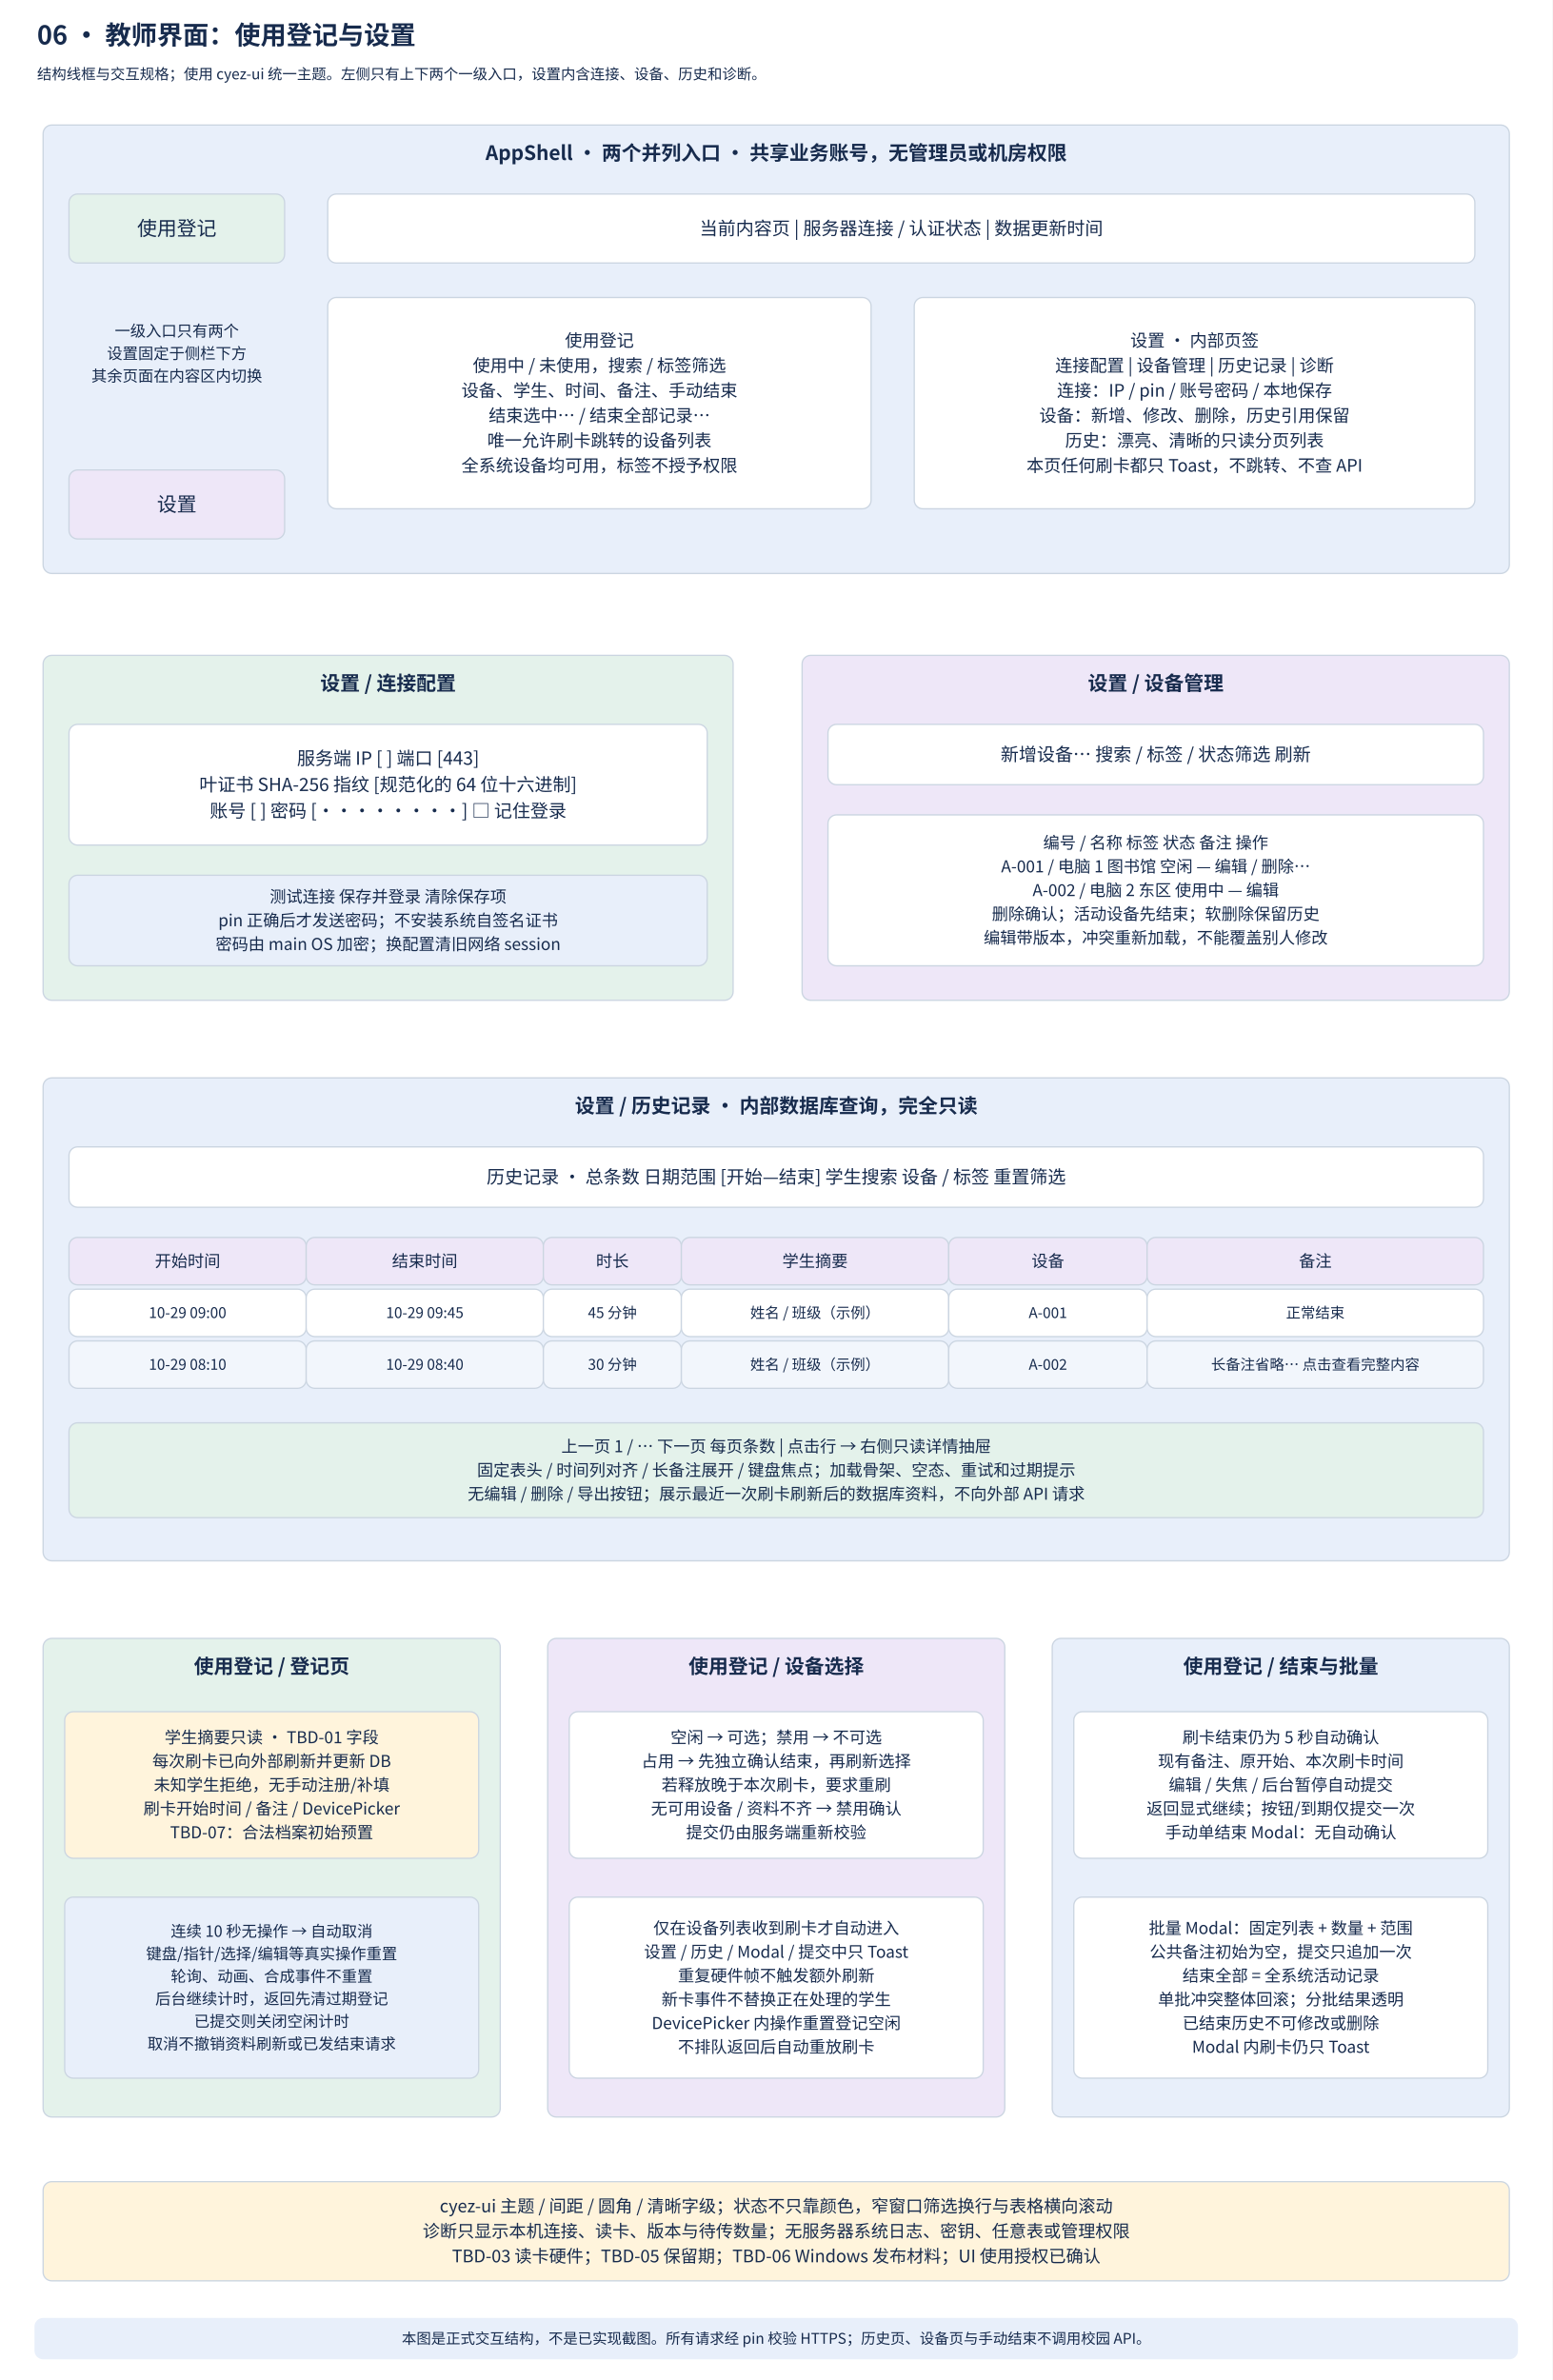
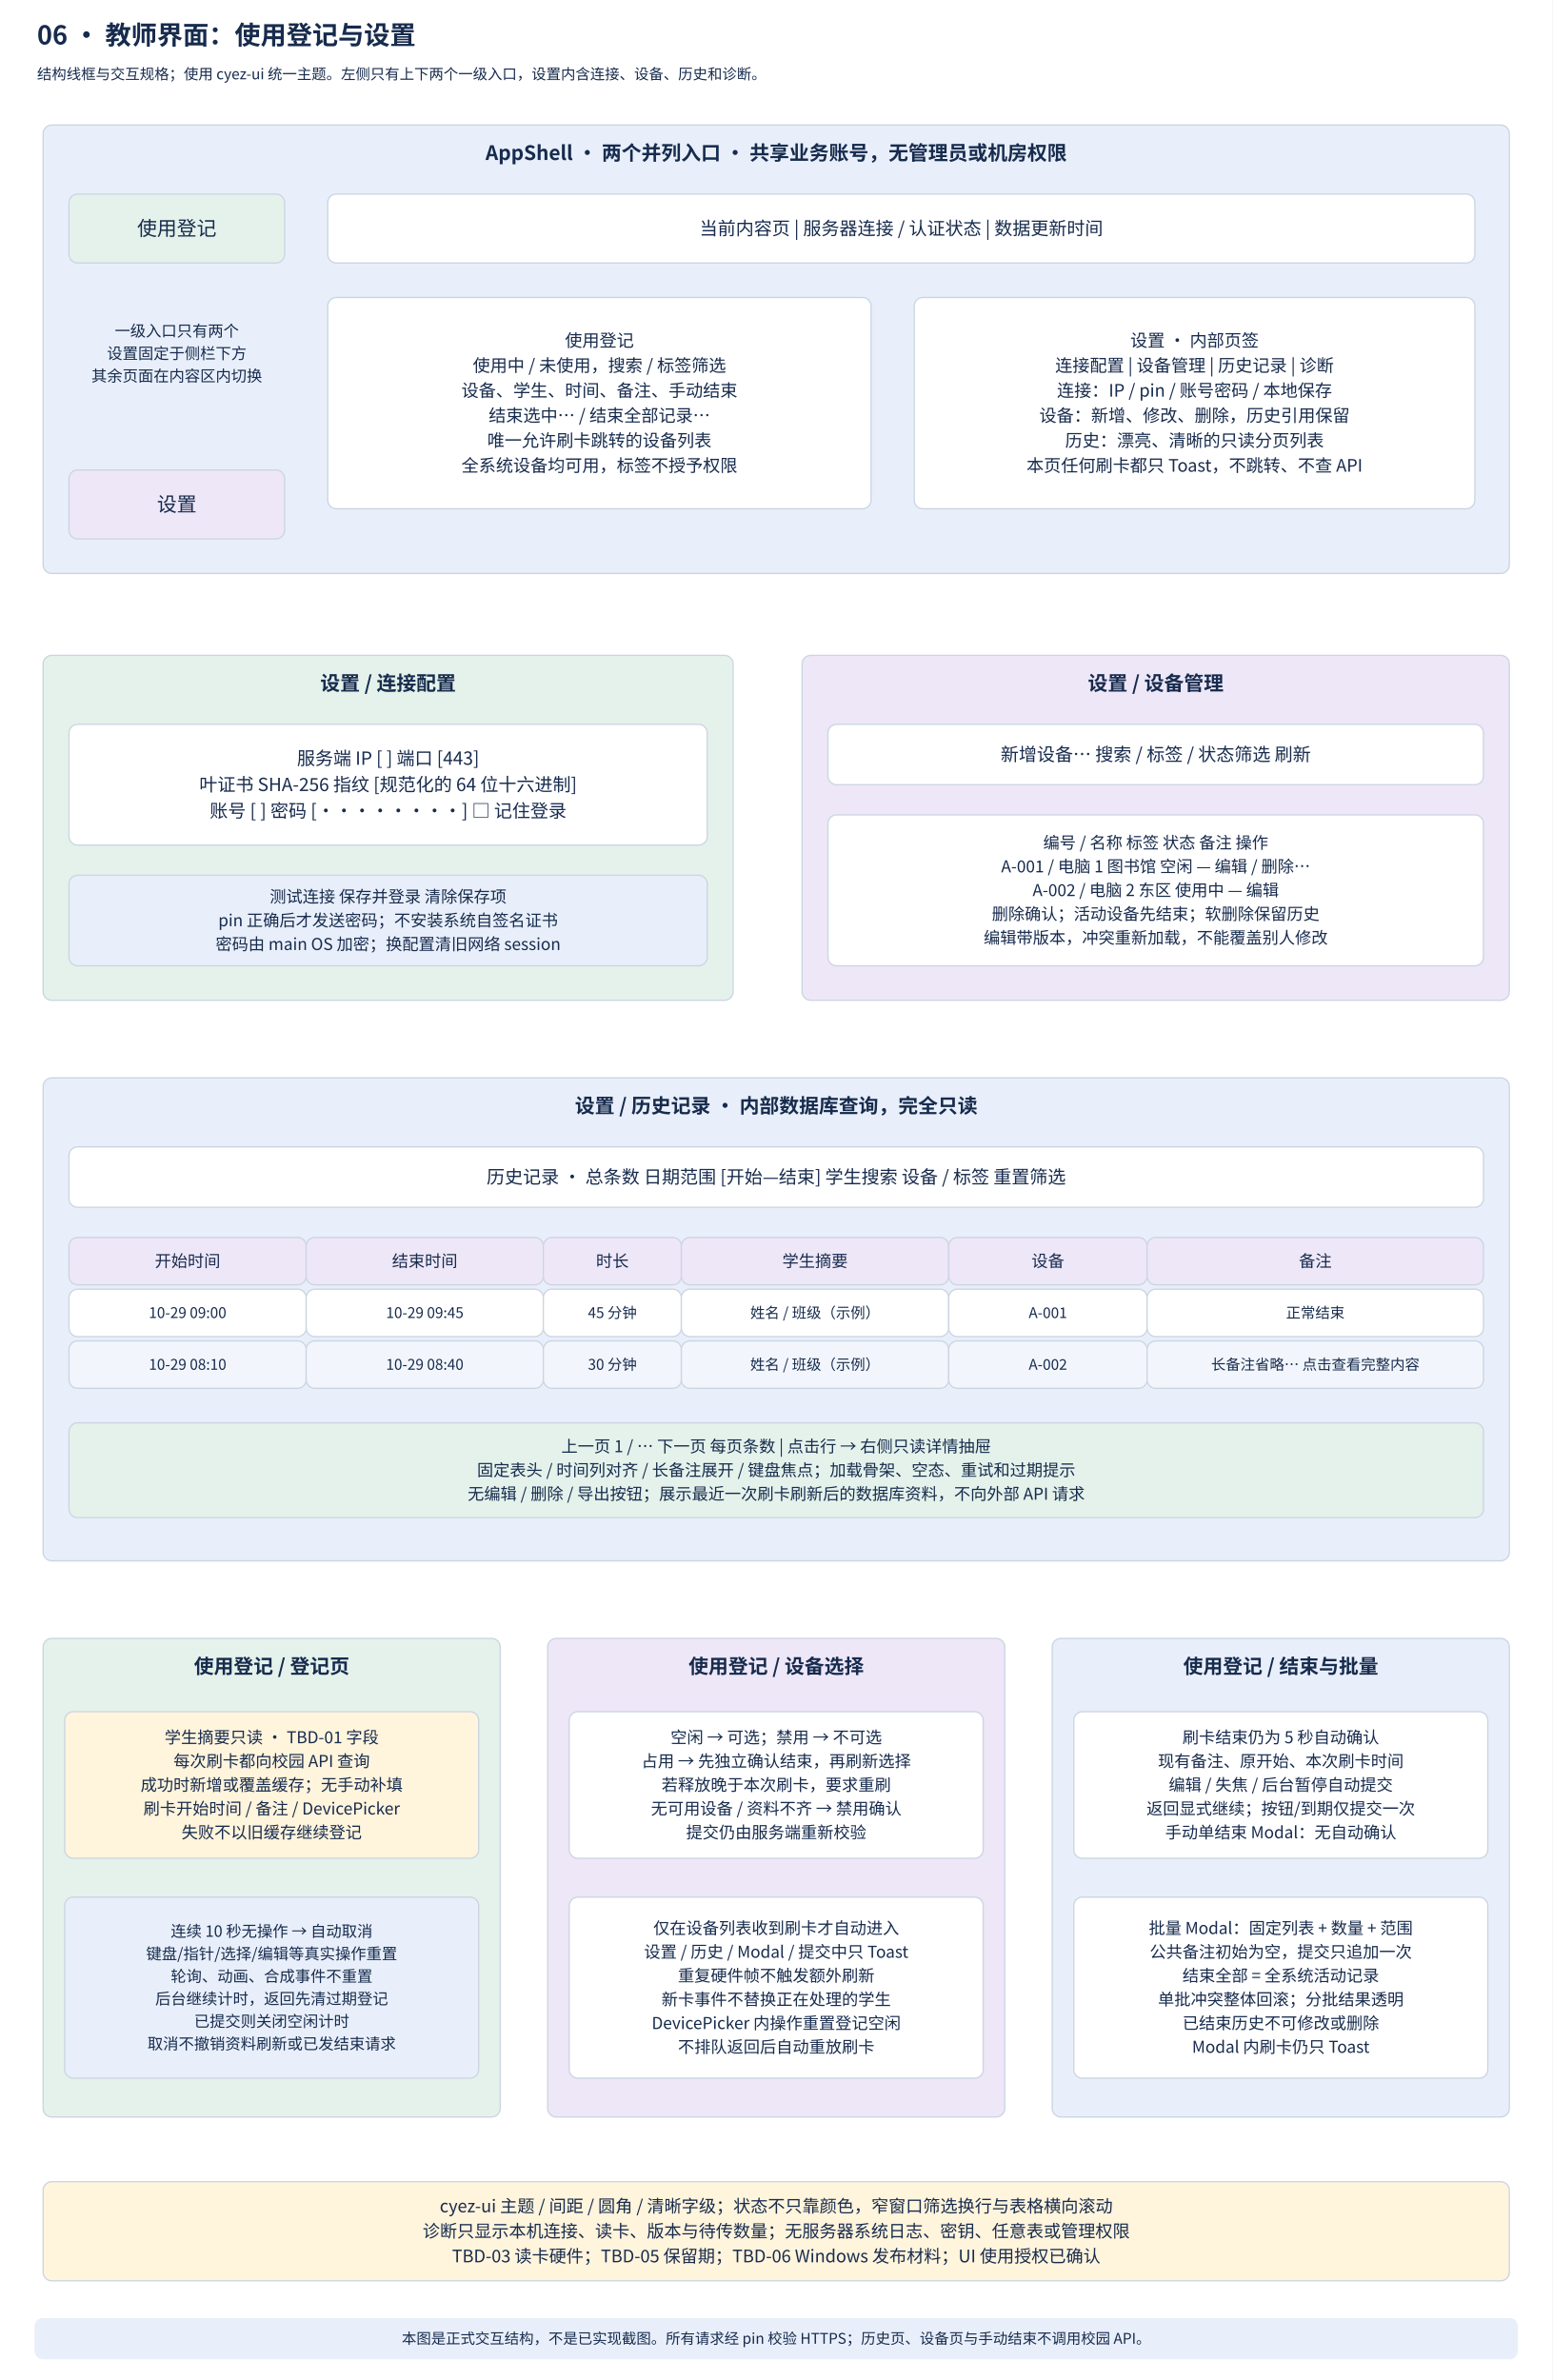
<svg xmlns="http://www.w3.org/2000/svg" width="1800" height="2760" viewBox="0 0 1800 2760" role="img" aria-labelledby="title desc">
  <defs>
    <marker id="arrow" viewBox="0 0 10 10" refX="9" refY="5" markerWidth="8" markerHeight="8" orient="auto-start-reverse">
      <path d="M 0 0 L 10 5 L 0 10 z" fill="#475569" />
    </marker>
  </defs>
  <rect width="1800" height="2760" fill="#ffffff" />
  <rect x="50" y="145" width="1700" height="520" rx="10" fill="#e8effa" stroke="#cbd5e1" stroke-width="1.5" />
  <text x="900.0" y="411.3" text-anchor="middle" font-family="Microsoft YaHei, Noto Sans CJK SC, sans-serif" font-size="18" font-weight="400" fill="#172b4d" />
  <rect x="50" y="760" width="800" height="400" rx="10" fill="#e4f2eb" stroke="#cbd5e1" stroke-width="1.5" />
  <text x="450.0" y="966.3" text-anchor="middle" font-family="Microsoft YaHei, Noto Sans CJK SC, sans-serif" font-size="18" font-weight="400" fill="#172b4d" />
  <rect x="930" y="760" width="820" height="400" rx="10" fill="#eee7f8" stroke="#cbd5e1" stroke-width="1.5" />
  <text x="1340.0" y="966.3" text-anchor="middle" font-family="Microsoft YaHei, Noto Sans CJK SC, sans-serif" font-size="18" font-weight="400" fill="#172b4d" />
  <rect x="50" y="1250" width="1700" height="560" rx="10" fill="#e8effa" stroke="#cbd5e1" stroke-width="1.5" />
  <text x="900.0" y="1536.3" text-anchor="middle" font-family="Microsoft YaHei, Noto Sans CJK SC, sans-serif" font-size="18" font-weight="400" fill="#172b4d" />
  <rect x="50" y="1900" width="530" height="555" rx="10" fill="#e4f2eb" stroke="#cbd5e1" stroke-width="1.5" />
  <text x="315.0" y="2183.8" text-anchor="middle" font-family="Microsoft YaHei, Noto Sans CJK SC, sans-serif" font-size="18" font-weight="400" fill="#172b4d" />
  <rect x="635" y="1900" width="530" height="555" rx="10" fill="#eee7f8" stroke="#cbd5e1" stroke-width="1.5" />
  <text x="900.0" y="2183.8" text-anchor="middle" font-family="Microsoft YaHei, Noto Sans CJK SC, sans-serif" font-size="18" font-weight="400" fill="#172b4d" />
  <rect x="1220" y="1900" width="530" height="555" rx="10" fill="#e8effa" stroke="#cbd5e1" stroke-width="1.5" />
  <text x="1485.0" y="2183.8" text-anchor="middle" font-family="Microsoft YaHei, Noto Sans CJK SC, sans-serif" font-size="18" font-weight="400" fill="#172b4d" />
  <text x="43" y="51.5" text-anchor="start" font-family="Microsoft YaHei, Noto Sans CJK SC, sans-serif" font-size="30" font-weight="600" fill="#172b4d">06 · 教师界面：使用登记与设置</text>
  <text x="43" y="91.95" text-anchor="start" font-family="Microsoft YaHei, Noto Sans CJK SC, sans-serif" font-size="17" font-weight="400" fill="#172b4d">结构线框与交互规格；使用 cyez-ui 统一主题。左侧只有上下两个一级入口，设置内含连接、设备、历史和诊断。</text>
  <text x="900.0" y="185.55" text-anchor="middle" font-family="Microsoft YaHei, Noto Sans CJK SC, sans-serif" font-size="23" font-weight="600" fill="#172b4d">AppShell · 两个并列入口 · 共享业务账号，无管理员或机房权限</text>
  <rect x="80" y="225" width="250" height="80" rx="10" fill="#e4f2eb" stroke="#cbd5e1" stroke-width="1.5" />
  <text x="205.0" y="273.05" text-anchor="middle" font-family="Microsoft YaHei, Noto Sans CJK SC, sans-serif" font-size="23" font-weight="400" fill="#172b4d">使用登记</text>
  <rect x="80" y="545" width="250" height="80" rx="10" fill="#eee7f8" stroke="#cbd5e1" stroke-width="1.5" />
  <text x="205.0" y="593.05" text-anchor="middle" font-family="Microsoft YaHei, Noto Sans CJK SC, sans-serif" font-size="23" font-weight="400" fill="#172b4d">设置</text>
  <text x="205.0" y="390.2" text-anchor="middle" font-family="Microsoft YaHei, Noto Sans CJK SC, sans-serif" font-size="18" font-weight="400" fill="#172b4d">一级入口只有两个</text>
  <text x="205.0" y="416.3" text-anchor="middle" font-family="Microsoft YaHei, Noto Sans CJK SC, sans-serif" font-size="18" font-weight="400" fill="#172b4d">设置固定于侧栏下方</text>
  <text x="205.0" y="442.4" text-anchor="middle" font-family="Microsoft YaHei, Noto Sans CJK SC, sans-serif" font-size="18" font-weight="400" fill="#172b4d">其余页面在内容区内切换</text>
  <rect x="380" y="225" width="1330" height="80" rx="10" fill="#ffffff" stroke="#cbd5e1" stroke-width="1.5" />
  <text x="1045.0" y="272.35" text-anchor="middle" font-family="Microsoft YaHei, Noto Sans CJK SC, sans-serif" font-size="21" font-weight="400" fill="#172b4d">当前内容页    |    服务器连接 / 认证状态    |    数据更新时间</text>
  <rect x="380" y="345" width="630" height="245" rx="10" fill="#ffffff" stroke="#cbd5e1" stroke-width="1.5" />
  <text x="695.0" y="402.0" text-anchor="middle" font-family="Microsoft YaHei, Noto Sans CJK SC, sans-serif" font-size="20" font-weight="400" fill="#172b4d">使用登记</text>
  <text x="695.0" y="431.0" text-anchor="middle" font-family="Microsoft YaHei, Noto Sans CJK SC, sans-serif" font-size="20" font-weight="400" fill="#172b4d">使用中 / 未使用，搜索 / 标签筛选</text>
  <text x="695.0" y="460.0" text-anchor="middle" font-family="Microsoft YaHei, Noto Sans CJK SC, sans-serif" font-size="20" font-weight="400" fill="#172b4d">设备、学生、时间、备注、手动结束</text>
  <text x="695.0" y="489.0" text-anchor="middle" font-family="Microsoft YaHei, Noto Sans CJK SC, sans-serif" font-size="20" font-weight="400" fill="#172b4d">结束选中… / 结束全部记录…</text>
  <text x="695.0" y="518.0" text-anchor="middle" font-family="Microsoft YaHei, Noto Sans CJK SC, sans-serif" font-size="20" font-weight="400" fill="#172b4d">唯一允许刷卡跳转的设备列表</text>
  <text x="695.0" y="547.0" text-anchor="middle" font-family="Microsoft YaHei, Noto Sans CJK SC, sans-serif" font-size="20" font-weight="400" fill="#172b4d">全系统设备均可用，标签不授予权限</text>
  <rect x="1060" y="345" width="650" height="245" rx="10" fill="#ffffff" stroke="#cbd5e1" stroke-width="1.5" />
  <text x="1385.0" y="402.0" text-anchor="middle" font-family="Microsoft YaHei, Noto Sans CJK SC, sans-serif" font-size="20" font-weight="400" fill="#172b4d">设置 · 内部页签</text>
  <text x="1385.0" y="431.0" text-anchor="middle" font-family="Microsoft YaHei, Noto Sans CJK SC, sans-serif" font-size="20" font-weight="400" fill="#172b4d">连接配置   |   设备管理   |   历史记录   |   诊断</text>
  <text x="1385.0" y="460.0" text-anchor="middle" font-family="Microsoft YaHei, Noto Sans CJK SC, sans-serif" font-size="20" font-weight="400" fill="#172b4d">连接：IP / pin / 账号密码 / 本地保存</text>
  <text x="1385.0" y="489.0" text-anchor="middle" font-family="Microsoft YaHei, Noto Sans CJK SC, sans-serif" font-size="20" font-weight="400" fill="#172b4d">设备：新增、修改、删除，历史引用保留</text>
  <text x="1385.0" y="518.0" text-anchor="middle" font-family="Microsoft YaHei, Noto Sans CJK SC, sans-serif" font-size="20" font-weight="400" fill="#172b4d">历史：漂亮、清晰的只读分页列表</text>
  <text x="1385.0" y="547.0" text-anchor="middle" font-family="Microsoft YaHei, Noto Sans CJK SC, sans-serif" font-size="20" font-weight="400" fill="#172b4d">本页任何刷卡都只 Toast，不跳转、不查 API</text>
  <text x="450.0" y="800.55" text-anchor="middle" font-family="Microsoft YaHei, Noto Sans CJK SC, sans-serif" font-size="23" font-weight="600" fill="#172b4d">设置 / 连接配置</text>
  <rect x="80" y="840" width="740" height="140" rx="10" fill="#ffffff" stroke="#cbd5e1" stroke-width="1.5" />
  <text x="450.0" y="886.9" text-anchor="middle" font-family="Microsoft YaHei, Noto Sans CJK SC, sans-serif" font-size="21" font-weight="400" fill="#172b4d">服务端 IP   [                 ]    端口 [443]</text>
  <text x="450.0" y="917.35" text-anchor="middle" font-family="Microsoft YaHei, Noto Sans CJK SC, sans-serif" font-size="21" font-weight="400" fill="#172b4d">叶证书 SHA-256 指纹   [规范化的 64 位十六进制]</text>
  <text x="450.0" y="947.8" text-anchor="middle" font-family="Microsoft YaHei, Noto Sans CJK SC, sans-serif" font-size="21" font-weight="400" fill="#172b4d">账号 [          ]   密码 [••••••••]   □ 记住登录</text>
  <rect x="80" y="1015" width="740" height="105" rx="10" fill="#e8effa" stroke="#cbd5e1" stroke-width="1.5" />
  <text x="450.0" y="1046.6" text-anchor="middle" font-family="Microsoft YaHei, Noto Sans CJK SC, sans-serif" font-size="19" font-weight="400" fill="#172b4d">测试连接    保存并登录    清除保存项</text>
  <text x="450.0" y="1074.15" text-anchor="middle" font-family="Microsoft YaHei, Noto Sans CJK SC, sans-serif" font-size="19" font-weight="400" fill="#172b4d">pin 正确后才发送密码；不安装系统自签名证书</text>
  <text x="450.0" y="1101.7" text-anchor="middle" font-family="Microsoft YaHei, Noto Sans CJK SC, sans-serif" font-size="19" font-weight="400" fill="#172b4d">密码由 main OS 加密；换配置清旧网络 session</text>
  <text x="1340.0" y="800.55" text-anchor="middle" font-family="Microsoft YaHei, Noto Sans CJK SC, sans-serif" font-size="23" font-weight="600" fill="#172b4d">设置 / 设备管理</text>
  <rect x="960" y="840" width="760" height="70" rx="10" fill="#ffffff" stroke="#cbd5e1" stroke-width="1.5" />
  <text x="1340.0" y="882.35" text-anchor="middle" font-family="Microsoft YaHei, Noto Sans CJK SC, sans-serif" font-size="21" font-weight="400" fill="#172b4d">新增设备…    搜索 / 标签 / 状态筛选    刷新</text>
  <rect x="960" y="945" width="760" height="175" rx="10" fill="#ffffff" stroke="#cbd5e1" stroke-width="1.5" />
  <text x="1340.0" y="984.05" text-anchor="middle" font-family="Microsoft YaHei, Noto Sans CJK SC, sans-serif" font-size="19" font-weight="400" fill="#172b4d">编号 / 名称      标签      状态      备注      操作</text>
  <text x="1340.0" y="1011.6" text-anchor="middle" font-family="Microsoft YaHei, Noto Sans CJK SC, sans-serif" font-size="19" font-weight="400" fill="#172b4d">A-001 / 电脑 1   图书馆    空闲      —        编辑 / 删除…</text>
  <text x="1340.0" y="1039.15" text-anchor="middle" font-family="Microsoft YaHei, Noto Sans CJK SC, sans-serif" font-size="19" font-weight="400" fill="#172b4d">A-002 / 电脑 2   东区      使用中    —        编辑</text>
  <text x="1340.0" y="1066.7" text-anchor="middle" font-family="Microsoft YaHei, Noto Sans CJK SC, sans-serif" font-size="19" font-weight="400" fill="#172b4d">删除确认；活动设备先结束；软删除保留历史</text>
  <text x="1340.0" y="1094.25" text-anchor="middle" font-family="Microsoft YaHei, Noto Sans CJK SC, sans-serif" font-size="19" font-weight="400" fill="#172b4d">编辑带版本，冲突重新加载，不能覆盖别人修改</text>
  <text x="900.0" y="1290.55" text-anchor="middle" font-family="Microsoft YaHei, Noto Sans CJK SC, sans-serif" font-size="23" font-weight="600" fill="#172b4d">设置 / 历史记录 · 内部数据库查询，完全只读</text>
  <rect x="80" y="1330" width="1640" height="70" rx="10" fill="#ffffff" stroke="#cbd5e1" stroke-width="1.5" />
  <text x="900.0" y="1372.35" text-anchor="middle" font-family="Microsoft YaHei, Noto Sans CJK SC, sans-serif" font-size="21" font-weight="400" fill="#172b4d">历史记录 · 总条数    日期范围 [开始—结束]    学生搜索    设备 / 标签    重置筛选</text>
  <rect x="80" y="1435" width="275" height="55" rx="10" fill="#eee7f8" stroke="#cbd5e1" stroke-width="1.5" />
  <text x="217.5" y="1469.15" text-anchor="middle" font-family="Microsoft YaHei, Noto Sans CJK SC, sans-serif" font-size="19" font-weight="400" fill="#172b4d">开始时间</text>
  <rect x="80" y="1495" width="275" height="55" rx="10" fill="#ffffff" stroke="#cbd5e1" stroke-width="1.5" />
  <text x="217.5" y="1528.45" text-anchor="middle" font-family="Microsoft YaHei, Noto Sans CJK SC, sans-serif" font-size="17" font-weight="400" fill="#172b4d">10-29 09:00</text>
  <rect x="80" y="1555" width="275" height="55" rx="10" fill="#f2f6fc" stroke="#cbd5e1" stroke-width="1.5" />
  <text x="217.5" y="1588.45" text-anchor="middle" font-family="Microsoft YaHei, Noto Sans CJK SC, sans-serif" font-size="17" font-weight="400" fill="#172b4d">10-29 08:10</text>
  <rect x="355" y="1435" width="275" height="55" rx="10" fill="#eee7f8" stroke="#cbd5e1" stroke-width="1.5" />
  <text x="492.5" y="1469.15" text-anchor="middle" font-family="Microsoft YaHei, Noto Sans CJK SC, sans-serif" font-size="19" font-weight="400" fill="#172b4d">结束时间</text>
  <rect x="355" y="1495" width="275" height="55" rx="10" fill="#ffffff" stroke="#cbd5e1" stroke-width="1.5" />
  <text x="492.5" y="1528.45" text-anchor="middle" font-family="Microsoft YaHei, Noto Sans CJK SC, sans-serif" font-size="17" font-weight="400" fill="#172b4d">10-29 09:45</text>
  <rect x="355" y="1555" width="275" height="55" rx="10" fill="#f2f6fc" stroke="#cbd5e1" stroke-width="1.5" />
  <text x="492.5" y="1588.45" text-anchor="middle" font-family="Microsoft YaHei, Noto Sans CJK SC, sans-serif" font-size="17" font-weight="400" fill="#172b4d">10-29 08:40</text>
  <rect x="630" y="1435" width="160" height="55" rx="10" fill="#eee7f8" stroke="#cbd5e1" stroke-width="1.5" />
  <text x="710.0" y="1469.15" text-anchor="middle" font-family="Microsoft YaHei, Noto Sans CJK SC, sans-serif" font-size="19" font-weight="400" fill="#172b4d">时长</text>
  <rect x="630" y="1495" width="160" height="55" rx="10" fill="#ffffff" stroke="#cbd5e1" stroke-width="1.5" />
  <text x="710.0" y="1528.45" text-anchor="middle" font-family="Microsoft YaHei, Noto Sans CJK SC, sans-serif" font-size="17" font-weight="400" fill="#172b4d">45 分钟</text>
  <rect x="630" y="1555" width="160" height="55" rx="10" fill="#f2f6fc" stroke="#cbd5e1" stroke-width="1.5" />
  <text x="710.0" y="1588.45" text-anchor="middle" font-family="Microsoft YaHei, Noto Sans CJK SC, sans-serif" font-size="17" font-weight="400" fill="#172b4d">30 分钟</text>
  <rect x="790" y="1435" width="310" height="55" rx="10" fill="#eee7f8" stroke="#cbd5e1" stroke-width="1.5" />
  <text x="945.0" y="1469.15" text-anchor="middle" font-family="Microsoft YaHei, Noto Sans CJK SC, sans-serif" font-size="19" font-weight="400" fill="#172b4d">学生摘要</text>
  <rect x="790" y="1495" width="310" height="55" rx="10" fill="#ffffff" stroke="#cbd5e1" stroke-width="1.5" />
  <text x="945.0" y="1528.45" text-anchor="middle" font-family="Microsoft YaHei, Noto Sans CJK SC, sans-serif" font-size="17" font-weight="400" fill="#172b4d">姓名 / 班级（示例）</text>
  <rect x="790" y="1555" width="310" height="55" rx="10" fill="#f2f6fc" stroke="#cbd5e1" stroke-width="1.5" />
  <text x="945.0" y="1588.45" text-anchor="middle" font-family="Microsoft YaHei, Noto Sans CJK SC, sans-serif" font-size="17" font-weight="400" fill="#172b4d">姓名 / 班级（示例）</text>
  <rect x="1100" y="1435" width="230" height="55" rx="10" fill="#eee7f8" stroke="#cbd5e1" stroke-width="1.5" />
  <text x="1215.0" y="1469.15" text-anchor="middle" font-family="Microsoft YaHei, Noto Sans CJK SC, sans-serif" font-size="19" font-weight="400" fill="#172b4d">设备</text>
  <rect x="1100" y="1495" width="230" height="55" rx="10" fill="#ffffff" stroke="#cbd5e1" stroke-width="1.5" />
  <text x="1215.0" y="1528.45" text-anchor="middle" font-family="Microsoft YaHei, Noto Sans CJK SC, sans-serif" font-size="17" font-weight="400" fill="#172b4d">A-001</text>
  <rect x="1100" y="1555" width="230" height="55" rx="10" fill="#f2f6fc" stroke="#cbd5e1" stroke-width="1.5" />
  <text x="1215.0" y="1588.45" text-anchor="middle" font-family="Microsoft YaHei, Noto Sans CJK SC, sans-serif" font-size="17" font-weight="400" fill="#172b4d">A-002</text>
  <rect x="1330" y="1435" width="390" height="55" rx="10" fill="#eee7f8" stroke="#cbd5e1" stroke-width="1.5" />
  <text x="1525.0" y="1469.15" text-anchor="middle" font-family="Microsoft YaHei, Noto Sans CJK SC, sans-serif" font-size="19" font-weight="400" fill="#172b4d">备注</text>
  <rect x="1330" y="1495" width="390" height="55" rx="10" fill="#ffffff" stroke="#cbd5e1" stroke-width="1.5" />
  <text x="1525.0" y="1528.45" text-anchor="middle" font-family="Microsoft YaHei, Noto Sans CJK SC, sans-serif" font-size="17" font-weight="400" fill="#172b4d">正常结束</text>
  <rect x="1330" y="1555" width="390" height="55" rx="10" fill="#f2f6fc" stroke="#cbd5e1" stroke-width="1.5" />
  <text x="1525.0" y="1588.45" text-anchor="middle" font-family="Microsoft YaHei, Noto Sans CJK SC, sans-serif" font-size="17" font-weight="400" fill="#172b4d">长备注省略… 点击查看完整内容</text>
  <rect x="80" y="1650" width="1640" height="110" rx="10" fill="#e4f2eb" stroke="#cbd5e1" stroke-width="1.5" />
  <text x="900.0" y="1684.1" text-anchor="middle" font-family="Microsoft YaHei, Noto Sans CJK SC, sans-serif" font-size="19" font-weight="400" fill="#172b4d">上一页   1 / …   下一页   每页条数     |     点击行 → 右侧只读详情抽屉</text>
  <text x="900.0" y="1711.65" text-anchor="middle" font-family="Microsoft YaHei, Noto Sans CJK SC, sans-serif" font-size="19" font-weight="400" fill="#172b4d">固定表头 / 时间列对齐 / 长备注展开 / 键盘焦点；加载骨架、空态、重试和过期提示</text>
  <text x="900.0" y="1739.2" text-anchor="middle" font-family="Microsoft YaHei, Noto Sans CJK SC, sans-serif" font-size="19" font-weight="400" fill="#172b4d">无编辑 / 删除 / 导出按钮；展示最近一次刷卡刷新后的数据库资料，不向外部 API 请求</text>
  <text x="315.0" y="1940.55" text-anchor="middle" font-family="Microsoft YaHei, Noto Sans CJK SC, sans-serif" font-size="23" font-weight="600" fill="#172b4d">使用登记 / 登记页</text>
  <rect x="75" y="1985" width="480" height="170" rx="10" fill="#fff4dc" stroke="#cbd5e1" stroke-width="1.5" />
  <text x="315.0" y="2021.55" text-anchor="middle" font-family="Microsoft YaHei, Noto Sans CJK SC, sans-serif" font-size="19" font-weight="400" fill="#172b4d">学生摘要只读 · TBD-01 字段</text>
-   <text x="315.0" y="2049.1" text-anchor="middle" font-family="Microsoft YaHei, Noto Sans CJK SC, sans-serif" font-size="19" font-weight="400" fill="#172b4d">每次刷卡已向外部刷新并更新 DB</text>
-   <text x="315.0" y="2076.65" text-anchor="middle" font-family="Microsoft YaHei, Noto Sans CJK SC, sans-serif" font-size="19" font-weight="400" fill="#172b4d">未知学生拒绝，无手动注册/补填</text>
+   <text x="315.0" y="2049.1" text-anchor="middle" font-family="Microsoft YaHei, Noto Sans CJK SC, sans-serif" font-size="19" font-weight="400" fill="#172b4d">每次刷卡都向校园 API 查询</text>
+   <text x="315.0" y="2076.65" text-anchor="middle" font-family="Microsoft YaHei, Noto Sans CJK SC, sans-serif" font-size="19" font-weight="400" fill="#172b4d">成功时新增或覆盖缓存；无手动补填</text>
  <text x="315.0" y="2104.2" text-anchor="middle" font-family="Microsoft YaHei, Noto Sans CJK SC, sans-serif" font-size="19" font-weight="400" fill="#172b4d">刷卡开始时间 / 备注 / DevicePicker</text>
-   <text x="315.0" y="2131.75" text-anchor="middle" font-family="Microsoft YaHei, Noto Sans CJK SC, sans-serif" font-size="19" font-weight="400" fill="#172b4d">TBD-07：合法档案初始预置</text>
+   <text x="315.0" y="2131.75" text-anchor="middle" font-family="Microsoft YaHei, Noto Sans CJK SC, sans-serif" font-size="19" font-weight="400" fill="#172b4d">失败不以旧缓存继续登记</text>
  <rect x="75" y="2200" width="480" height="210" rx="10" fill="#e8effa" stroke="#cbd5e1" stroke-width="1.5" />
  <text x="315.0" y="2246.05" text-anchor="middle" font-family="Microsoft YaHei, Noto Sans CJK SC, sans-serif" font-size="18" font-weight="400" fill="#172b4d">连续 10 秒无操作 → 自动取消</text>
  <text x="315.0" y="2272.15" text-anchor="middle" font-family="Microsoft YaHei, Noto Sans CJK SC, sans-serif" font-size="18" font-weight="400" fill="#172b4d">键盘/指针/选择/编辑等真实操作重置</text>
  <text x="315.0" y="2298.25" text-anchor="middle" font-family="Microsoft YaHei, Noto Sans CJK SC, sans-serif" font-size="18" font-weight="400" fill="#172b4d">轮询、动画、合成事件不重置</text>
  <text x="315.0" y="2324.35" text-anchor="middle" font-family="Microsoft YaHei, Noto Sans CJK SC, sans-serif" font-size="18" font-weight="400" fill="#172b4d">后台继续计时，返回先清过期登记</text>
  <text x="315.0" y="2350.45" text-anchor="middle" font-family="Microsoft YaHei, Noto Sans CJK SC, sans-serif" font-size="18" font-weight="400" fill="#172b4d">已提交则关闭空闲计时</text>
  <text x="315.0" y="2376.55" text-anchor="middle" font-family="Microsoft YaHei, Noto Sans CJK SC, sans-serif" font-size="18" font-weight="400" fill="#172b4d">取消不撤销资料刷新或已发结束请求</text>
  <text x="900.0" y="1940.55" text-anchor="middle" font-family="Microsoft YaHei, Noto Sans CJK SC, sans-serif" font-size="23" font-weight="600" fill="#172b4d">使用登记 / 设备选择</text>
  <rect x="660" y="1985" width="480" height="170" rx="10" fill="#ffffff" stroke="#cbd5e1" stroke-width="1.5" />
  <text x="900.0" y="2021.55" text-anchor="middle" font-family="Microsoft YaHei, Noto Sans CJK SC, sans-serif" font-size="19" font-weight="400" fill="#172b4d">空闲 → 可选；禁用 → 不可选</text>
  <text x="900.0" y="2049.1" text-anchor="middle" font-family="Microsoft YaHei, Noto Sans CJK SC, sans-serif" font-size="19" font-weight="400" fill="#172b4d">占用 → 先独立确认结束，再刷新选择</text>
  <text x="900.0" y="2076.65" text-anchor="middle" font-family="Microsoft YaHei, Noto Sans CJK SC, sans-serif" font-size="19" font-weight="400" fill="#172b4d">若释放晚于本次刷卡，要求重刷</text>
  <text x="900.0" y="2104.2" text-anchor="middle" font-family="Microsoft YaHei, Noto Sans CJK SC, sans-serif" font-size="19" font-weight="400" fill="#172b4d">无可用设备 / 资料不齐 → 禁用确认</text>
  <text x="900.0" y="2131.75" text-anchor="middle" font-family="Microsoft YaHei, Noto Sans CJK SC, sans-serif" font-size="19" font-weight="400" fill="#172b4d">提交仍由服务端重新校验</text>
  <rect x="660" y="2200" width="480" height="210" rx="10" fill="#ffffff" stroke="#cbd5e1" stroke-width="1.5" />
  <text x="900.0" y="2242.775" text-anchor="middle" font-family="Microsoft YaHei, Noto Sans CJK SC, sans-serif" font-size="19" font-weight="400" fill="#172b4d">仅在设备列表收到刷卡才自动进入</text>
  <text x="900.0" y="2270.325" text-anchor="middle" font-family="Microsoft YaHei, Noto Sans CJK SC, sans-serif" font-size="19" font-weight="400" fill="#172b4d">设置 / 历史 / Modal / 提交中只 Toast</text>
  <text x="900.0" y="2297.875" text-anchor="middle" font-family="Microsoft YaHei, Noto Sans CJK SC, sans-serif" font-size="19" font-weight="400" fill="#172b4d">重复硬件帧不触发额外刷新</text>
  <text x="900.0" y="2325.425" text-anchor="middle" font-family="Microsoft YaHei, Noto Sans CJK SC, sans-serif" font-size="19" font-weight="400" fill="#172b4d">新卡事件不替换正在处理的学生</text>
  <text x="900.0" y="2352.975" text-anchor="middle" font-family="Microsoft YaHei, Noto Sans CJK SC, sans-serif" font-size="19" font-weight="400" fill="#172b4d">DevicePicker 内操作重置登记空闲</text>
  <text x="900.0" y="2380.525" text-anchor="middle" font-family="Microsoft YaHei, Noto Sans CJK SC, sans-serif" font-size="19" font-weight="400" fill="#172b4d">不排队返回后自动重放刷卡</text>
  <text x="1485.0" y="1940.55" text-anchor="middle" font-family="Microsoft YaHei, Noto Sans CJK SC, sans-serif" font-size="23" font-weight="600" fill="#172b4d">使用登记 / 结束与批量</text>
  <rect x="1245" y="1985" width="480" height="170" rx="10" fill="#ffffff" stroke="#cbd5e1" stroke-width="1.5" />
  <text x="1485.0" y="2021.55" text-anchor="middle" font-family="Microsoft YaHei, Noto Sans CJK SC, sans-serif" font-size="19" font-weight="400" fill="#172b4d">刷卡结束仍为 5 秒自动确认</text>
  <text x="1485.0" y="2049.1" text-anchor="middle" font-family="Microsoft YaHei, Noto Sans CJK SC, sans-serif" font-size="19" font-weight="400" fill="#172b4d">现有备注、原开始、本次刷卡时间</text>
  <text x="1485.0" y="2076.65" text-anchor="middle" font-family="Microsoft YaHei, Noto Sans CJK SC, sans-serif" font-size="19" font-weight="400" fill="#172b4d">编辑 / 失焦 / 后台暂停自动提交</text>
  <text x="1485.0" y="2104.2" text-anchor="middle" font-family="Microsoft YaHei, Noto Sans CJK SC, sans-serif" font-size="19" font-weight="400" fill="#172b4d">返回显式继续；按钮/到期仅提交一次</text>
  <text x="1485.0" y="2131.75" text-anchor="middle" font-family="Microsoft YaHei, Noto Sans CJK SC, sans-serif" font-size="19" font-weight="400" fill="#172b4d">手动单结束 Modal：无自动确认</text>
  <rect x="1245" y="2200" width="480" height="210" rx="10" fill="#ffffff" stroke="#cbd5e1" stroke-width="1.5" />
  <text x="1485.0" y="2242.775" text-anchor="middle" font-family="Microsoft YaHei, Noto Sans CJK SC, sans-serif" font-size="19" font-weight="400" fill="#172b4d">批量 Modal：固定列表 + 数量 + 范围</text>
  <text x="1485.0" y="2270.325" text-anchor="middle" font-family="Microsoft YaHei, Noto Sans CJK SC, sans-serif" font-size="19" font-weight="400" fill="#172b4d">公共备注初始为空，提交只追加一次</text>
  <text x="1485.0" y="2297.875" text-anchor="middle" font-family="Microsoft YaHei, Noto Sans CJK SC, sans-serif" font-size="19" font-weight="400" fill="#172b4d">结束全部 = 全系统活动记录</text>
  <text x="1485.0" y="2325.425" text-anchor="middle" font-family="Microsoft YaHei, Noto Sans CJK SC, sans-serif" font-size="19" font-weight="400" fill="#172b4d">单批冲突整体回滚；分批结果透明</text>
  <text x="1485.0" y="2352.975" text-anchor="middle" font-family="Microsoft YaHei, Noto Sans CJK SC, sans-serif" font-size="19" font-weight="400" fill="#172b4d">已结束历史不可修改或删除</text>
  <text x="1485.0" y="2380.525" text-anchor="middle" font-family="Microsoft YaHei, Noto Sans CJK SC, sans-serif" font-size="19" font-weight="400" fill="#172b4d">Modal 内刷卡仍只 Toast</text>
  <rect x="50" y="2530" width="1700" height="115" rx="10" fill="#fff4dc" stroke="#cbd5e1" stroke-width="1.5" />
  <text x="900.0" y="2565.5" text-anchor="middle" font-family="Microsoft YaHei, Noto Sans CJK SC, sans-serif" font-size="20" font-weight="400" fill="#172b4d">cyez-ui 主题 / 间距 / 圆角 / 清晰字级；状态不只靠颜色，窄窗口筛选换行与表格横向滚动</text>
  <text x="900.0" y="2594.5" text-anchor="middle" font-family="Microsoft YaHei, Noto Sans CJK SC, sans-serif" font-size="20" font-weight="400" fill="#172b4d">诊断只显示本机连接、读卡、版本与待传数量；无服务器系统日志、密钥、任意表或管理权限</text>
  <text x="900.0" y="2623.5" text-anchor="middle" font-family="Microsoft YaHei, Noto Sans CJK SC, sans-serif" font-size="20" font-weight="400" fill="#172b4d">TBD-03 读卡硬件；TBD-05 保留期；TBD-06 Windows 发布材料；UI 使用授权已确认</text>
  <rect x="40" y="2688" width="1720" height="48" rx="10" fill="#e8effa" stroke="none" stroke-width="1.5" />
  <text x="900.0" y="2717.95" text-anchor="middle" font-family="Microsoft YaHei, Noto Sans CJK SC, sans-serif" font-size="17" font-weight="400" fill="#172b4d">本图是正式交互结构，不是已实现截图。所有请求经 pin 校验 HTTPS；历史页、设备页与手动结束不调用校园 API。</text>
</svg>
